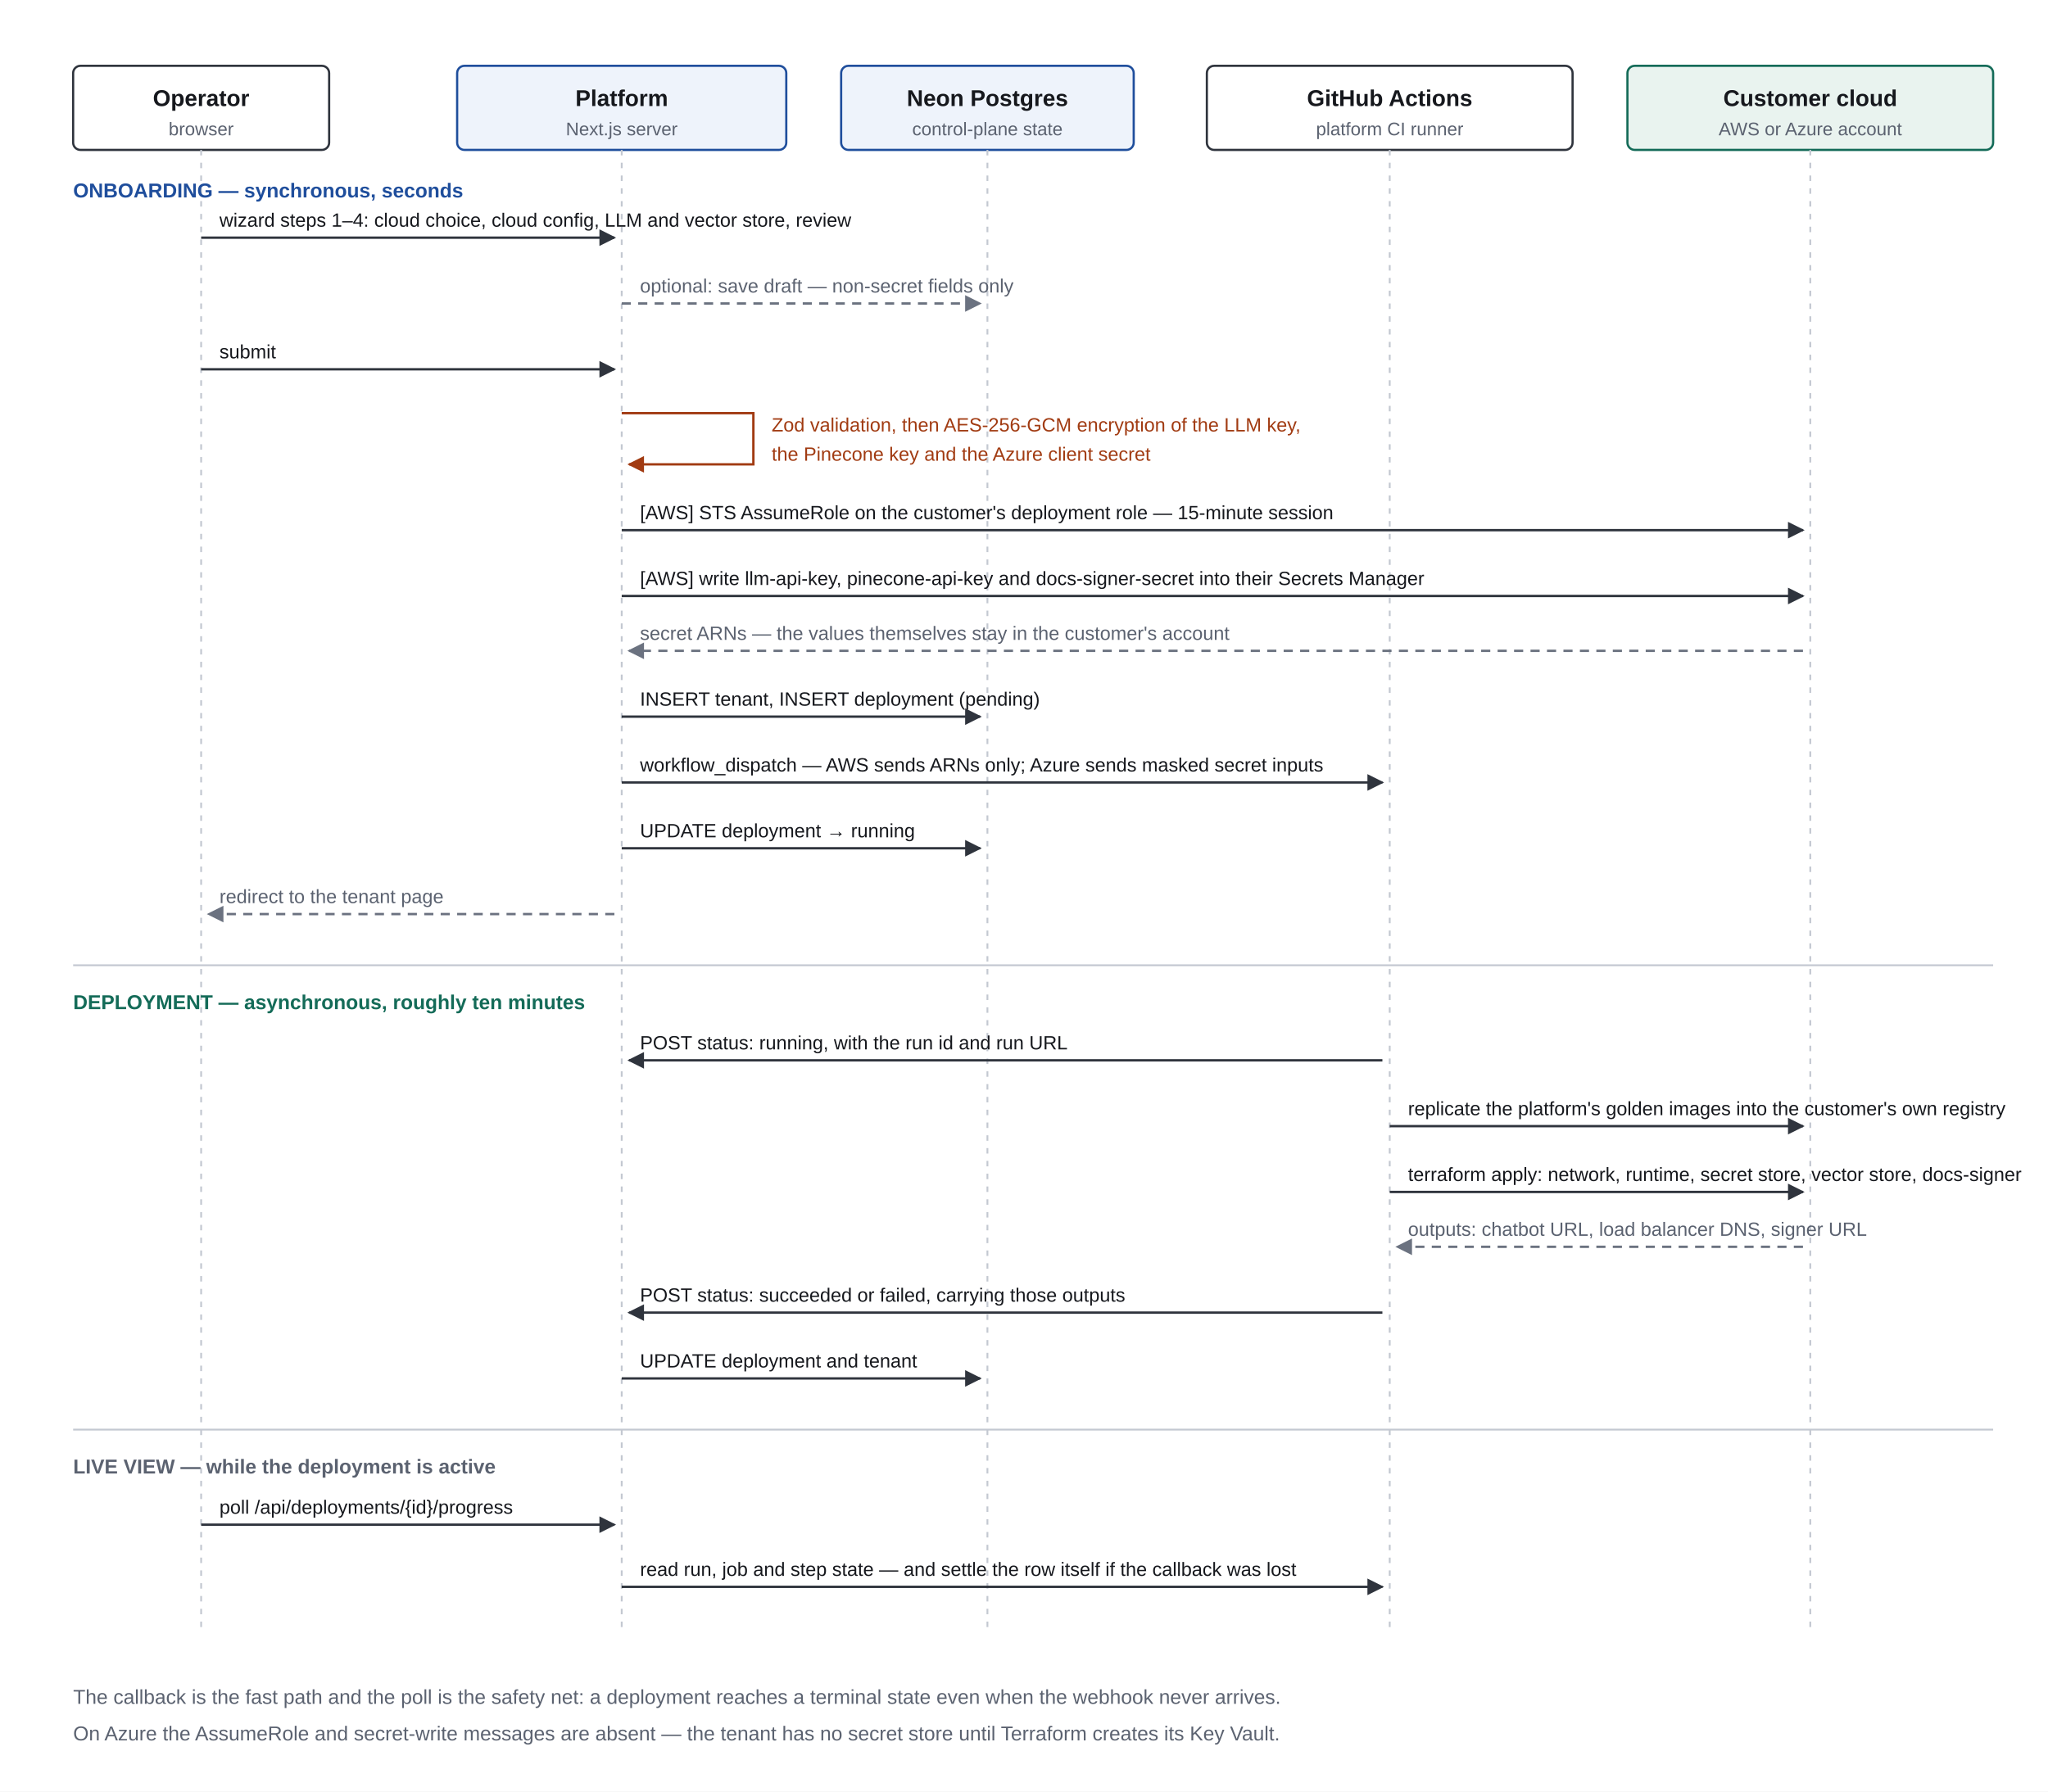
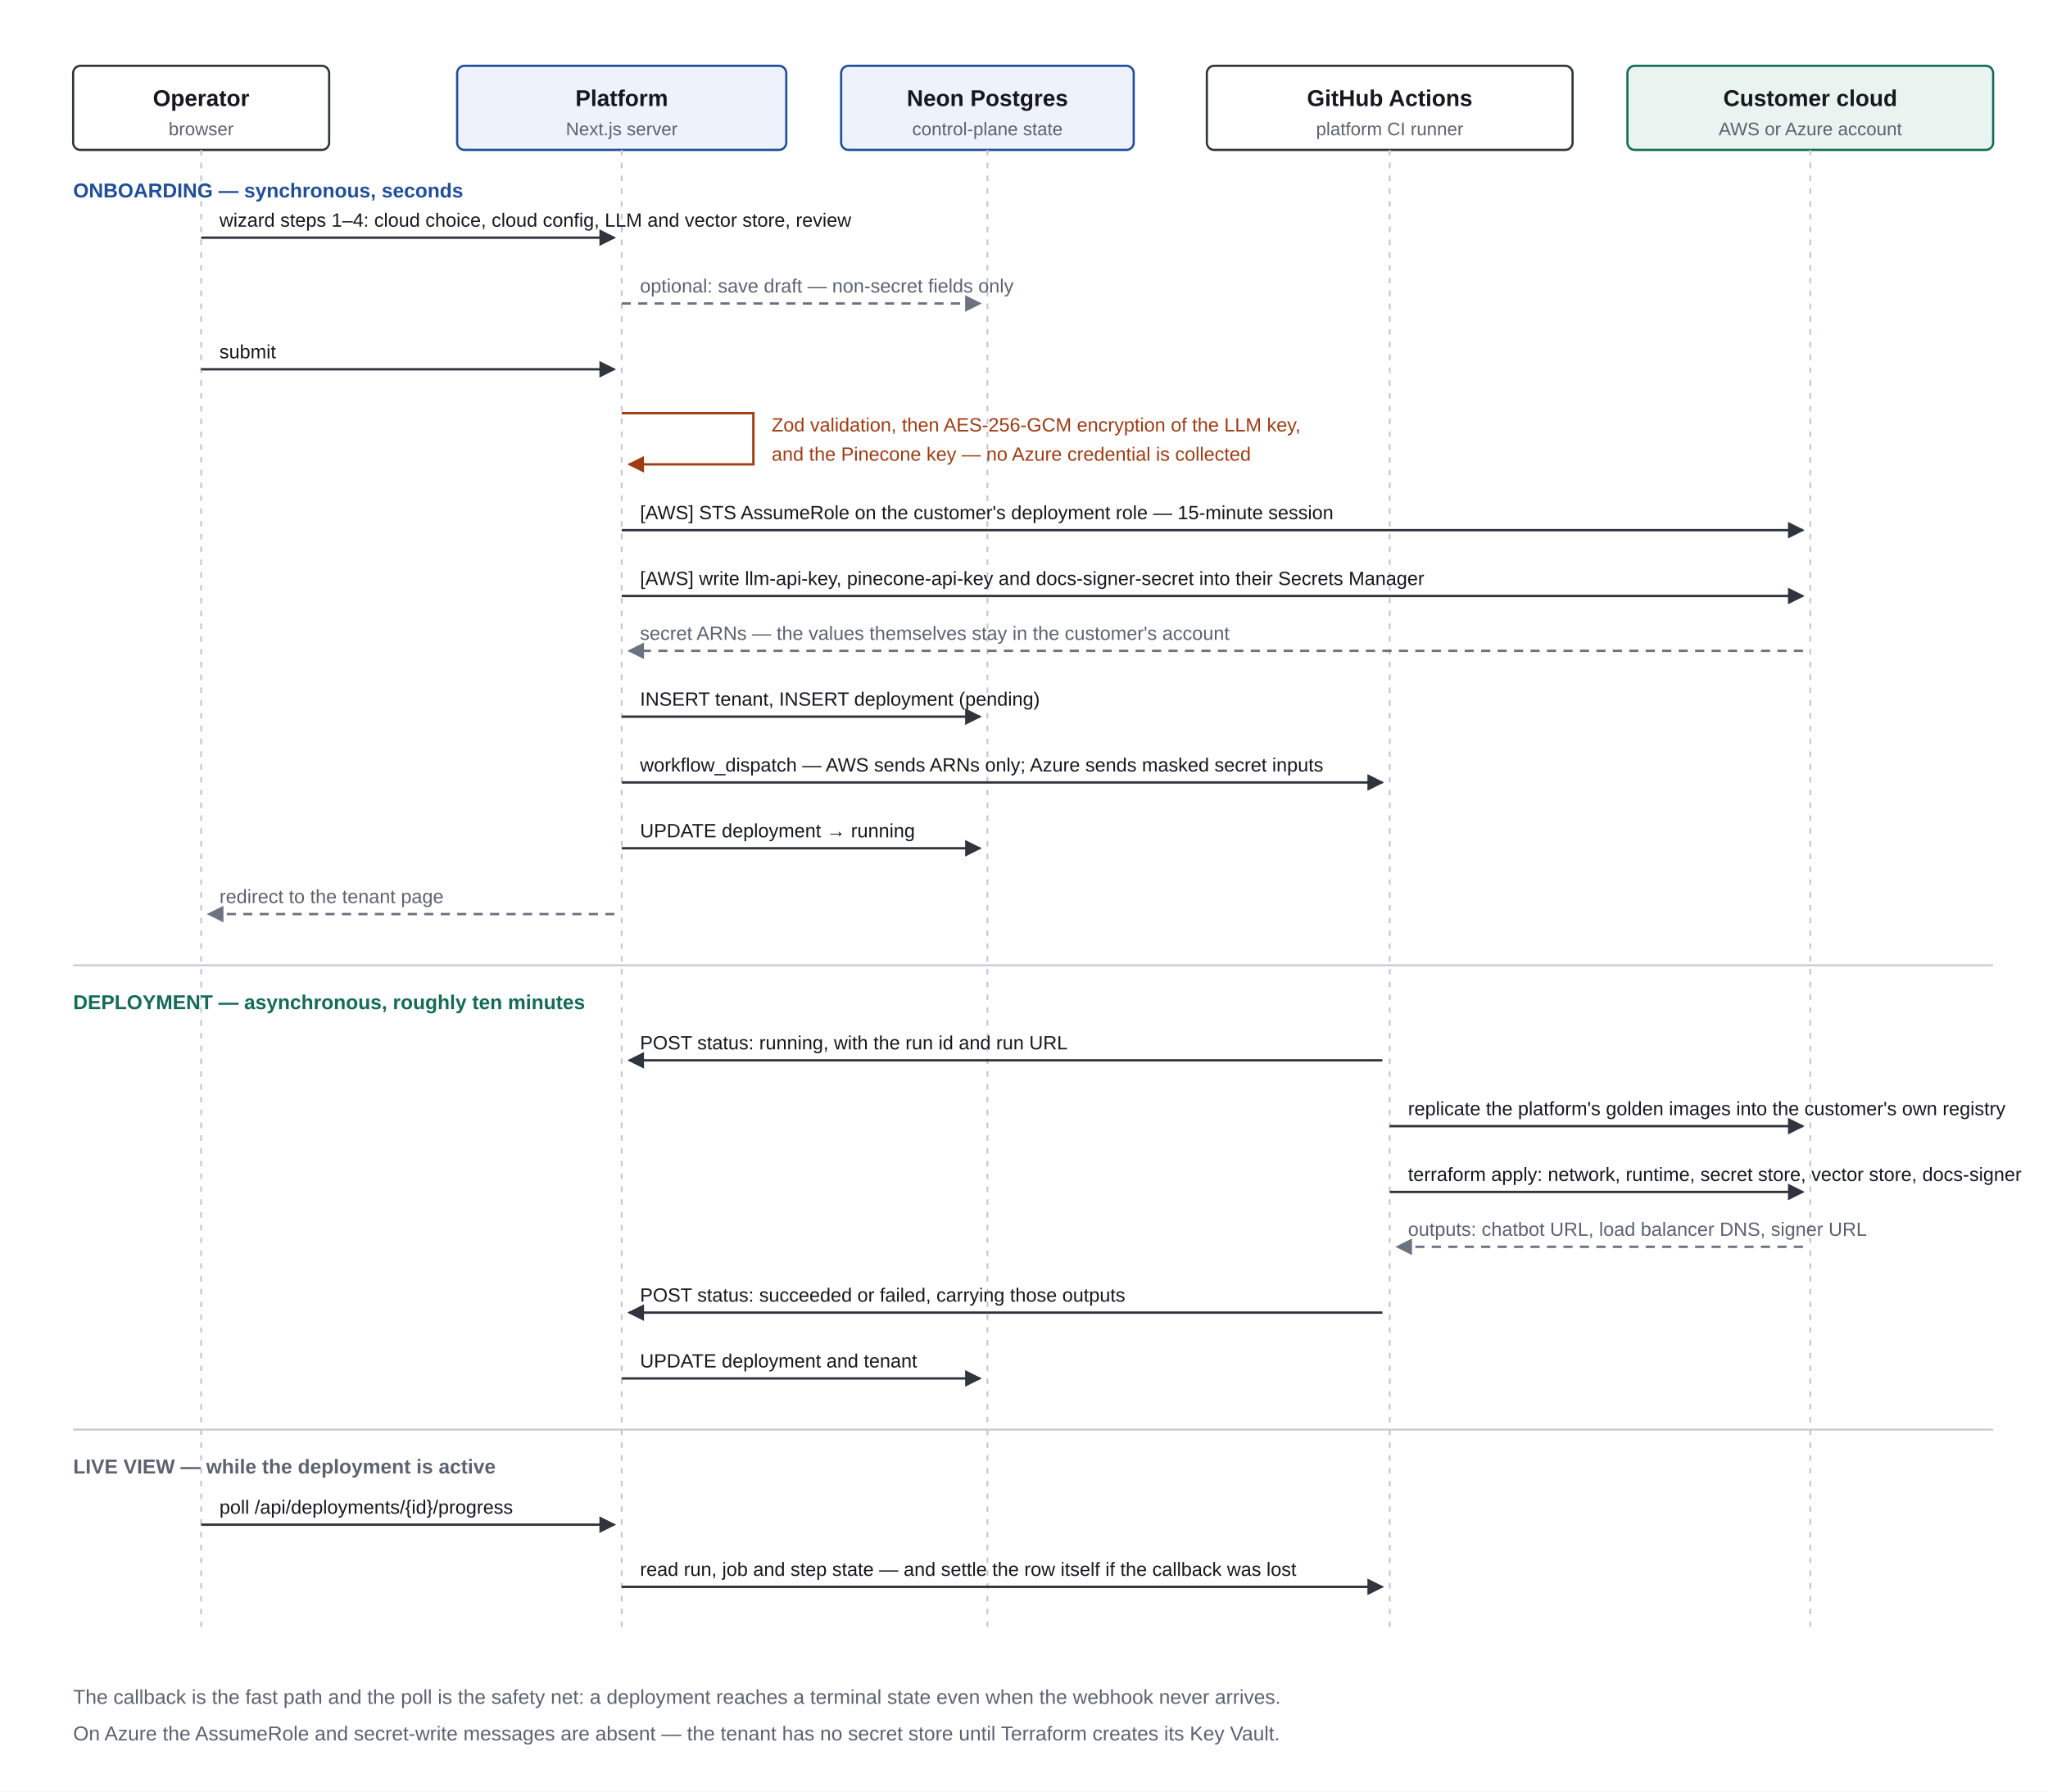
<svg xmlns="http://www.w3.org/2000/svg" viewBox="0 0 1120 980" width="1120" height="980" role="img" aria-label="Sequence of tenant onboarding and deployment: the platform encrypts credentials, writes them into the customer's own secret store, dispatches a workflow, and learns the outcome from a status callback or by polling the run.">
  <rect x="0" y="0" width="1120" height="980" fill="#ffffff" />
  <defs>
    <marker id="a" viewBox="0 0 10 10" refX="9" refY="5" markerWidth="7" markerHeight="7" orient="auto-start-reverse">
      <path d="M 0 0 L 10 5 L 0 10 z" fill="#2f343d" />
    </marker>
    <marker id="ad" viewBox="0 0 10 10" refX="9" refY="5" markerWidth="7" markerHeight="7" orient="auto-start-reverse">
      <path d="M 0 0 L 10 5 L 0 10 z" fill="#6b7280" />
    </marker>
    <marker id="ar" viewBox="0 0 10 10" refX="9" refY="5" markerWidth="7" markerHeight="7" orient="auto-start-reverse">
      <path d="M 0 0 L 10 5 L 0 10 z" fill="#a13b12" />
    </marker>
  </defs>
  <g font-family="Arial, Helvetica, sans-serif" fill="#16181d">
    <g stroke-width="1.2">
      <rect x="40" y="36" width="140" height="46" rx="4" fill="#ffffff" stroke="#2f343d" />
      <rect x="250" y="36" width="180" height="46" rx="4" fill="#eef3fb" stroke="#1f4e9c" />
      <rect x="460" y="36" width="160" height="46" rx="4" fill="#eef3fb" stroke="#1f4e9c" />
      <rect x="660" y="36" width="200" height="46" rx="4" fill="#ffffff" stroke="#2f343d" />
      <rect x="890" y="36" width="200" height="46" rx="4" fill="#e9f3ef" stroke="#146b58" />
    </g>
    <g font-size="12.5" font-weight="bold" text-anchor="middle">
      <text x="110" y="58">Operator</text>
      <text x="340" y="58">Platform</text>
      <text x="540" y="58">Neon Postgres</text>
      <text x="760" y="58">GitHub Actions</text>
      <text x="990" y="58">Customer cloud</text>
    </g>
    <g font-size="10" fill="#5b6270" text-anchor="middle">
      <text x="110" y="74">browser</text>
      <text x="340" y="74">Next.js server</text>
      <text x="540" y="74">control-plane state</text>
      <text x="760" y="74">platform CI runner</text>
      <text x="990" y="74">AWS or Azure account</text>
    </g>
    <g stroke="#c3c8d1" stroke-width="1" stroke-dasharray="3 4">
      <line x1="110" y1="82" x2="110" y2="892" />
      <line x1="340" y1="82" x2="340" y2="892" />
      <line x1="540" y1="82" x2="540" y2="892" />
      <line x1="760" y1="82" x2="760" y2="892" />
      <line x1="990" y1="82" x2="990" y2="892" />
    </g>
    <text x="40" y="108" font-size="11" font-weight="bold" fill="#1f4e9c">ONBOARDING — synchronous, seconds</text>
    <line x1="110" y1="130" x2="336" y2="130" stroke="#2f343d" stroke-width="1.3" marker-end="url(#a)" />
    <text x="120" y="124" font-size="10.5">wizard steps 1–4: cloud choice, cloud config, LLM and vector store, review</text>
    <line x1="340" y1="166" x2="536" y2="166" stroke="#6b7280" stroke-width="1.3" stroke-dasharray="5 4" marker-end="url(#ad)" />
    <text x="350" y="160" font-size="10.5" fill="#5b6270">optional: save draft — non-secret fields only</text>
    <line x1="110" y1="202" x2="336" y2="202" stroke="#2f343d" stroke-width="1.3" marker-end="url(#a)" />
    <text x="120" y="196" font-size="10.5">submit</text>
    <polyline points="340,226 412,226 412,254 344,254" fill="none" stroke="#a13b12" stroke-width="1.3" marker-end="url(#ar)" />
    <text x="422" y="236" font-size="10.5" fill="#a13b12">Zod validation, then AES-256-GCM encryption of the LLM key,</text>
-     <text x="422" y="252" font-size="10.5" fill="#a13b12">the Pinecone key and the Azure client secret</text>
+     <text x="422" y="252" font-size="10.5" fill="#a13b12">and the Pinecone key — no Azure credential is collected</text>
    <line x1="340" y1="290" x2="986" y2="290" stroke="#2f343d" stroke-width="1.3" marker-end="url(#a)" />
    <text x="350" y="284" font-size="10.5">[AWS] STS AssumeRole on the customer's deployment role — 15-minute session</text>
    <line x1="340" y1="326" x2="986" y2="326" stroke="#2f343d" stroke-width="1.3" marker-end="url(#a)" />
    <text x="350" y="320" font-size="10.5">[AWS] write llm-api-key, pinecone-api-key and docs-signer-secret into their Secrets Manager</text>
    <line x1="986" y1="356" x2="344" y2="356" stroke="#6b7280" stroke-width="1.3" stroke-dasharray="5 4" marker-end="url(#ad)" />
    <text x="350" y="350" font-size="10.5" fill="#5b6270">secret ARNs — the values themselves stay in the customer's account</text>
    <line x1="340" y1="392" x2="536" y2="392" stroke="#2f343d" stroke-width="1.3" marker-end="url(#a)" />
    <text x="350" y="386" font-size="10.5">INSERT tenant, INSERT deployment (pending)</text>
    <line x1="340" y1="428" x2="756" y2="428" stroke="#2f343d" stroke-width="1.3" marker-end="url(#a)" />
    <text x="350" y="422" font-size="10.5">workflow_dispatch — AWS sends ARNs only; Azure sends masked secret inputs</text>
    <line x1="340" y1="464" x2="536" y2="464" stroke="#2f343d" stroke-width="1.3" marker-end="url(#a)" />
    <text x="350" y="458" font-size="10.5">UPDATE deployment → running</text>
    <line x1="336" y1="500" x2="114" y2="500" stroke="#6b7280" stroke-width="1.3" stroke-dasharray="5 4" marker-end="url(#ad)" />
    <text x="120" y="494" font-size="10.5" fill="#5b6270">redirect to the tenant page</text>
    <line x1="40" y1="528" x2="1090" y2="528" stroke="#c3c8d1" stroke-width="1" />
    <text x="40" y="552" font-size="11" font-weight="bold" fill="#146b58">DEPLOYMENT — asynchronous, roughly ten minutes</text>
    <line x1="756" y1="580" x2="344" y2="580" stroke="#2f343d" stroke-width="1.3" marker-end="url(#a)" />
    <text x="350" y="574" font-size="10.5">POST status: running, with the run id and run URL</text>
    <line x1="760" y1="616" x2="986" y2="616" stroke="#2f343d" stroke-width="1.3" marker-end="url(#a)" />
    <text x="770" y="610" font-size="10.5">replicate the platform's golden images into the customer's own registry</text>
    <line x1="760" y1="652" x2="986" y2="652" stroke="#2f343d" stroke-width="1.3" marker-end="url(#a)" />
    <text x="770" y="646" font-size="10.5">terraform apply: network, runtime, secret store, vector store, docs-signer</text>
    <line x1="986" y1="682" x2="764" y2="682" stroke="#6b7280" stroke-width="1.3" stroke-dasharray="5 4" marker-end="url(#ad)" />
    <text x="770" y="676" font-size="10.5" fill="#5b6270">outputs: chatbot URL, load balancer DNS, signer URL</text>
    <line x1="756" y1="718" x2="344" y2="718" stroke="#2f343d" stroke-width="1.3" marker-end="url(#a)" />
    <text x="350" y="712" font-size="10.5">POST status: succeeded or failed, carrying those outputs</text>
    <line x1="340" y1="754" x2="536" y2="754" stroke="#2f343d" stroke-width="1.3" marker-end="url(#a)" />
    <text x="350" y="748" font-size="10.5">UPDATE deployment and tenant</text>
    <line x1="40" y1="782" x2="1090" y2="782" stroke="#c3c8d1" stroke-width="1" />
    <text x="40" y="806" font-size="11" font-weight="bold" fill="#5b6270">LIVE VIEW — while the deployment is active</text>
    <line x1="110" y1="834" x2="336" y2="834" stroke="#2f343d" stroke-width="1.3" marker-end="url(#a)" />
    <text x="120" y="828" font-size="10.5">poll /api/deployments/{id}/progress</text>
    <line x1="340" y1="868" x2="756" y2="868" stroke="#2f343d" stroke-width="1.3" marker-end="url(#a)" />
    <text x="350" y="862" font-size="10.5">read run, job and step state — and settle the row itself if the callback was lost</text>
    <text x="40" y="932" font-size="11" fill="#5b6270">The callback is the fast path and the poll is the safety net: a deployment reaches a terminal state even when the webhook never arrives.</text>
    <text x="40" y="952" font-size="11" fill="#5b6270">On Azure the AssumeRole and secret-write messages are absent — the tenant has no secret store until Terraform creates its Key Vault.</text>
  </g>
</svg>
